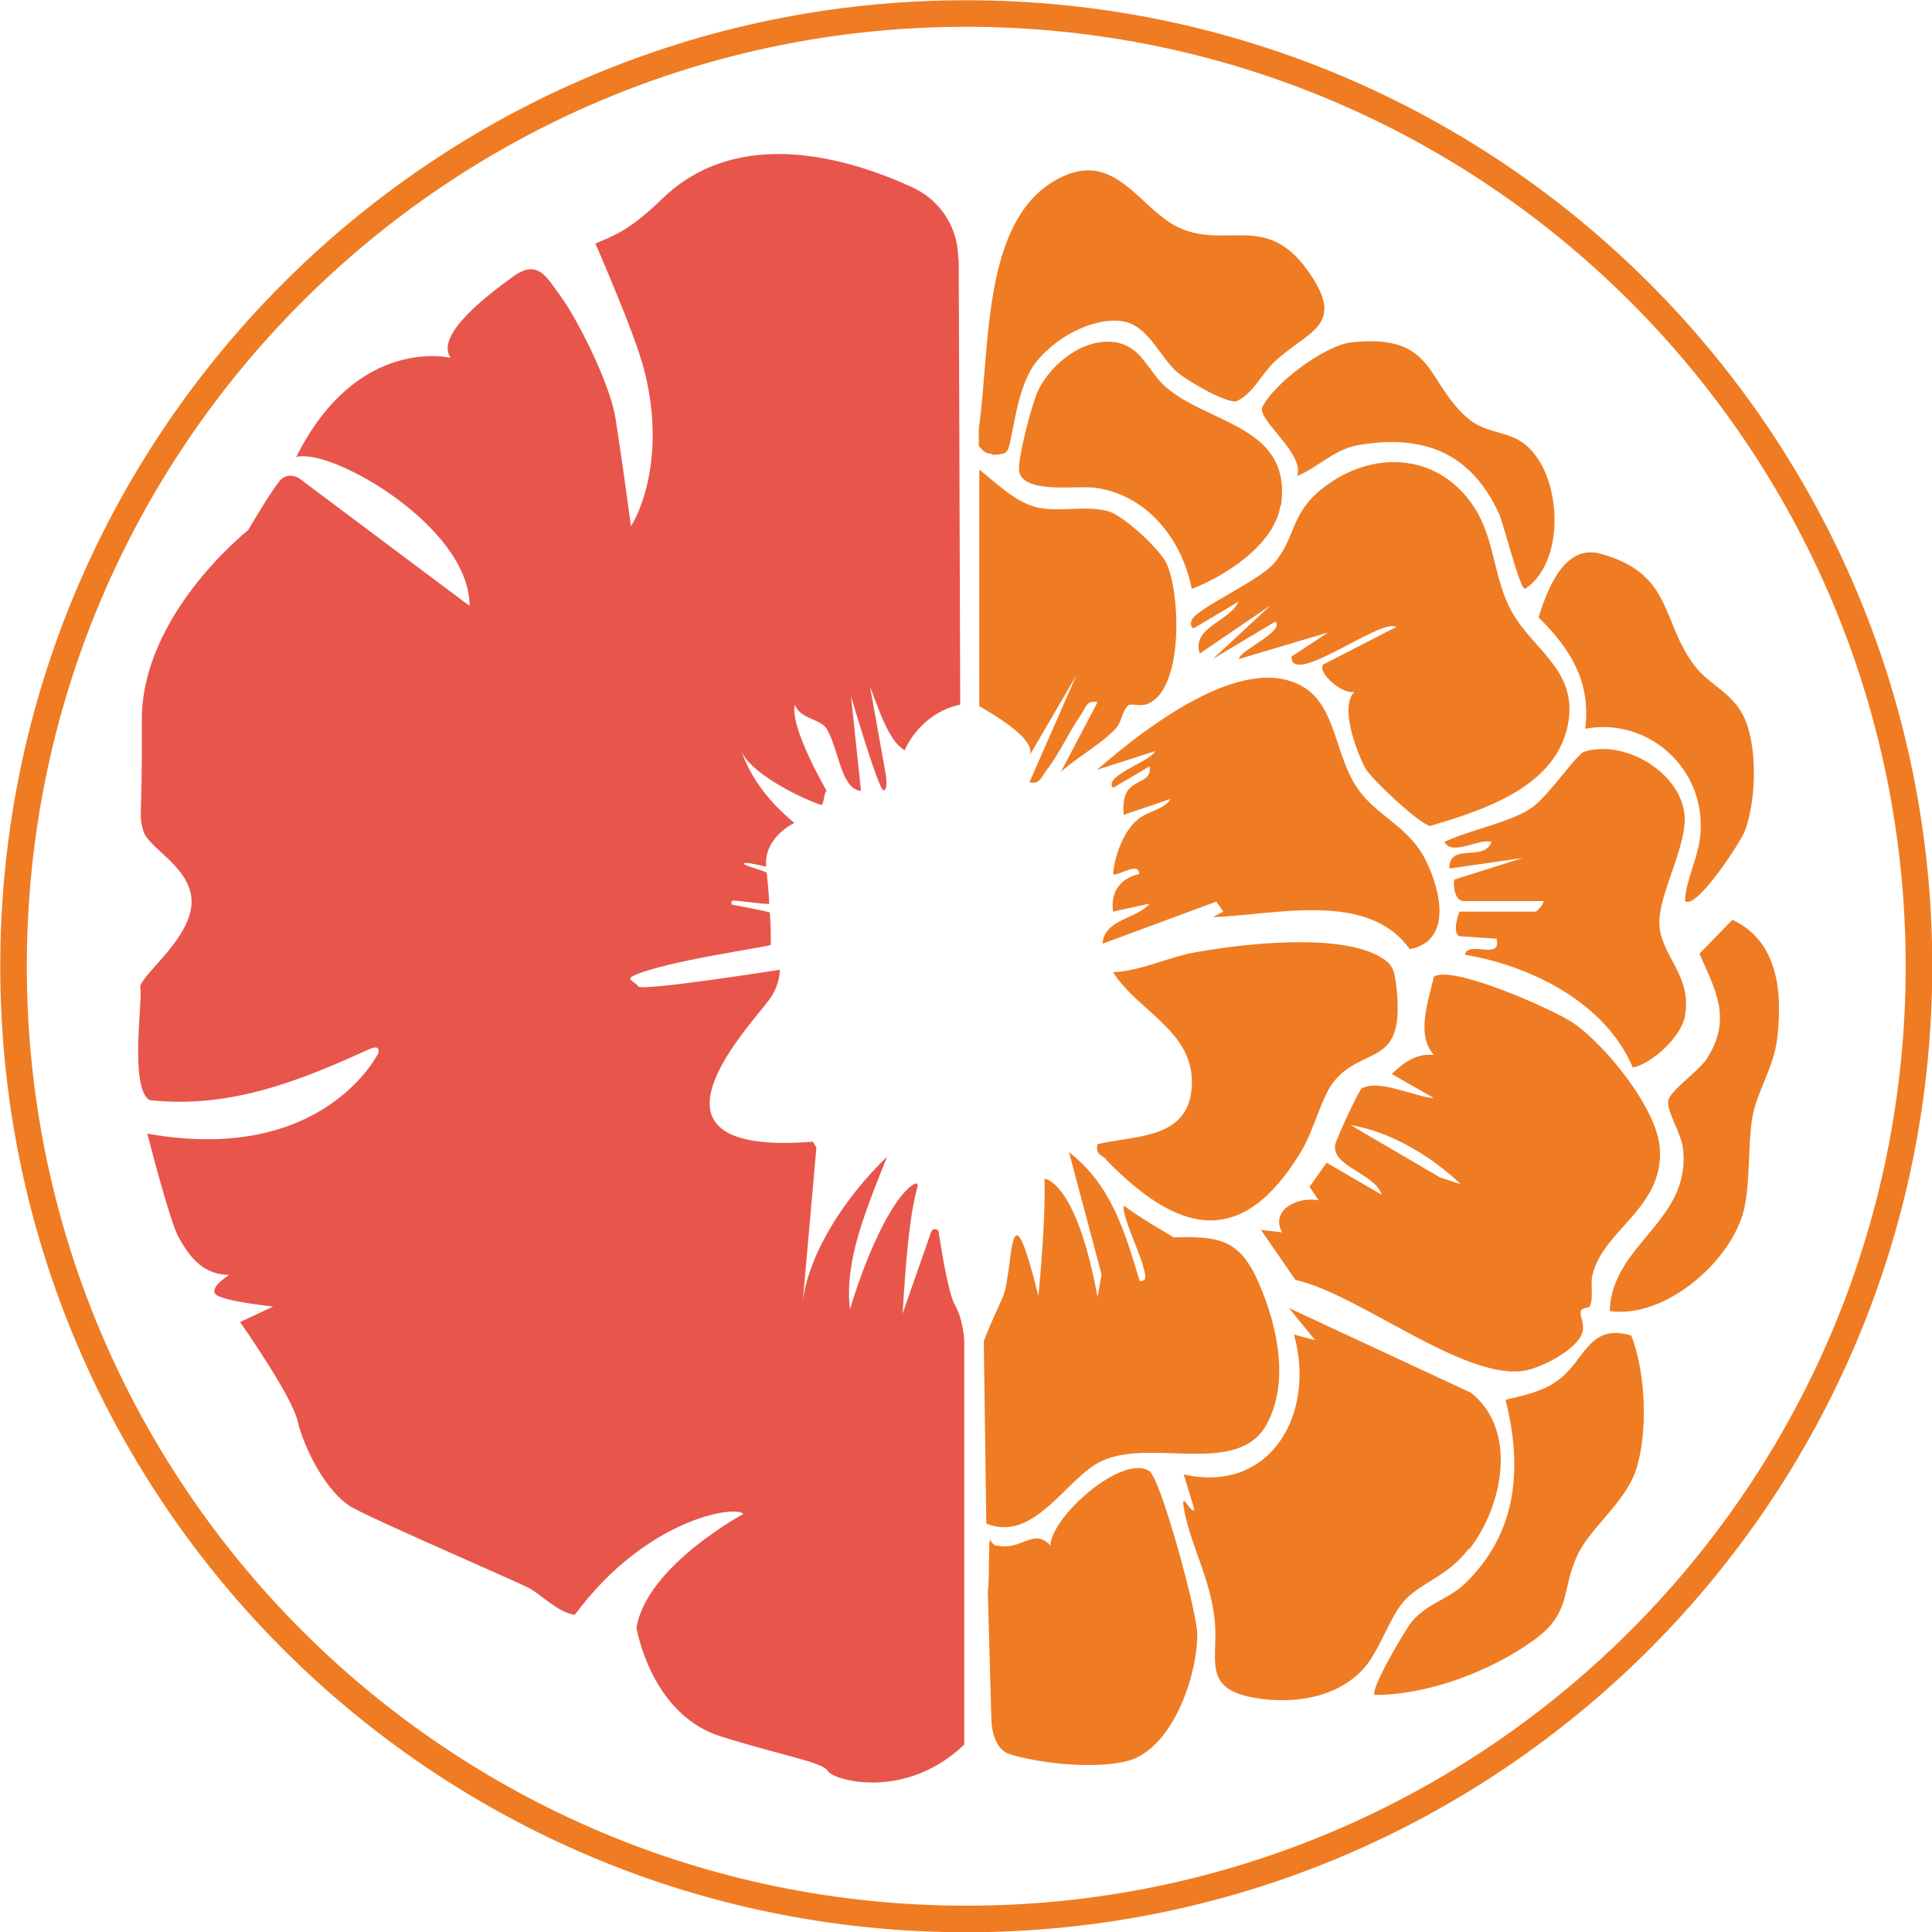
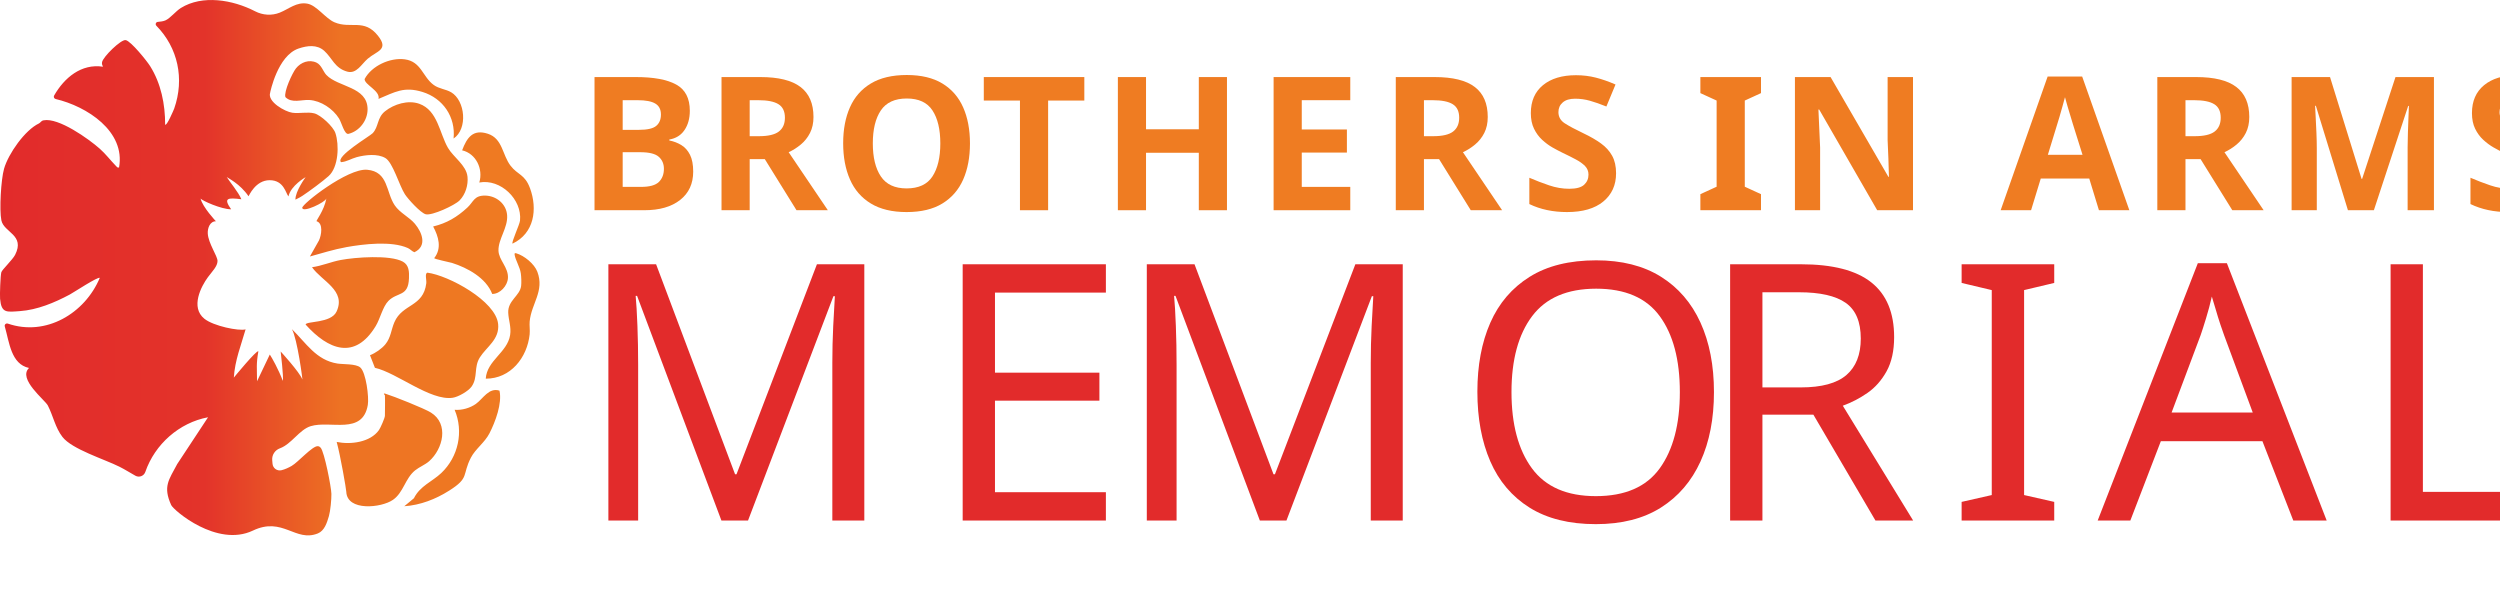
- <svg xmlns="http://www.w3.org/2000/svg" id="Layer_1" data-name="Layer 1" viewBox="0 0 38.55 38.55">
+ <svg xmlns="http://www.w3.org/2000/svg" id="Layer_2" data-name="Layer 2" viewBox="0 0 971.02 229.24">
  <defs>
    <style>
      .cls-1 {
-         fill: #ef7c22;
+         letter-spacing: .05em;
      }

-       .cls-2, .cls-3 {
-         fill: none;
+       .cls-2 {
+         fill: #e22b2b;
+         font-family: Nicholas, Nicholas;
+         font-size: 139.42px;
+       }
+ 
+       .cls-3 {
+         letter-spacing: .06em;
      }

      .cls-4 {
-         fill: #e8564b;
+         letter-spacing: .05em;
      }

-       .cls-3 {
-         stroke: #ef7c22;
-         stroke-miterlimit: 10;
-         stroke-width: .53px;
+       .cls-5 {
+         letter-spacing: -.03em;
+       }
+ 
+       .cls-6 {
+         letter-spacing: .08em;
+       }
+ 
+       .cls-7 {
+         letter-spacing: .08em;
+       }
+ 
+       .cls-8 {
+         letter-spacing: .07em;
+       }
+ 
+       .cls-9 {
+         letter-spacing: .05em;
+       }
+ 
+       .cls-10 {
+         letter-spacing: .05em;
+       }
+ 
+       .cls-11 {
+         fill: url(#linear-gradient);
+       }
+ 
+       .cls-12 {
+         fill: #ef7c22;
+         font-family: Nicholas-Bold, Nicholas;
+         font-size: 72.44px;
+         font-weight: 700;
      }
    </style>
+     <linearGradient id="linear-gradient" x1="0" y1="103.98" x2="209.55" y2="103.98" gradientUnits="userSpaceOnUse">
+       <stop offset="0" stop-color="#e22b2b" />
+       <stop offset=".38" stop-color="#e3332a" />
+       <stop offset=".63" stop-color="#ed7223" />
+       <stop offset="1" stop-color="#ef7c22" />
+     </linearGradient>
  </defs>
-   <circle class="cls-3" cx="19.28" cy="19.28" r="19.01" />
-   <g>
-     <path class="cls-2" d="M28.71,23.48l.43.14c-.59-.56-1.4-1.05-2.2-1.18l1.76,1.03Z" />
-     <path class="cls-1" d="M20.96,30.84c-.33-.37-.59.11-1.05,0,0,0-.06.04-.15-.11-.04-.07-.01.71-.05,1.04l.07,2.5c0,.28.09.64.36.73.51.16,1.56.31,2.31.15.92-.2,1.44-1.67,1.44-2.55,0-.41-.73-3.11-.96-3.25-.54-.34-1.94.9-1.97,1.48Z" />
-     <path class="cls-1" d="M33.12,22.93c-.04-.8-1.09-2.08-1.73-2.52-.42-.28-2.44-1.17-2.78-.92-.11.5-.36,1.15,0,1.56-.34-.04-.6.15-.84.38l.84.48c-.38-.02-1.1-.39-1.44-.19-.06.04-.51,1.01-.53,1.13-.06.43.79.56.93.99l-1.1-.64-.34.48.18.27c-.4-.08-.97.18-.73.64l-.42-.05.69,1c1.25.27,3.36,2.01,4.57,1.81.34-.06,1.03-.41,1.15-.75.06-.19-.05-.32-.03-.43.01-.08.17-.07.18-.1.09-.19,0-.43.06-.65.22-.88,1.41-1.32,1.34-2.49ZM28.71,23.48l-1.76-1.03c.8.13,1.61.62,2.2,1.18l-.43-.14Z" />
-     <path class="cls-1" d="M22.01,29.14c1-.44,2.7.33,3.27-.73.45-.84.21-1.94-.15-2.78-.38-.89-.78-.97-1.71-.94,0,0-.69-.4-.99-.63-.08.1.32.97.37,1.17.02.11.14.35-.06.33-.3-1-.57-1.92-1.41-2.57l.65,2.44-.08.45c-.43-2.34-1.06-2.36-1.06-2.36,0,0,.04.68-.12,2.34-.61-2.45-.49-.51-.71.02-.02.05-.27.58-.38.88l.05,3.64c.97.4,1.62-.95,2.31-1.25Z" />
-     <path class="cls-1" d="M29.32,30.91c.67-.86.97-2.38.03-3.12l-3.63-1.69.52.64-.42-.11c.44,1.57-.46,3.18-2.2,2.79l.21.69c-.04.17-.31-.5-.19.08.14.68.49,1.28.59,2.07.11.82-.3,1.43.82,1.62.76.13,1.65,0,2.18-.61.31-.36.52-1.06.82-1.36.35-.36.83-.45,1.26-1.01Z" />
-     <path class="cls-1" d="M24.73,11.97c-.16.43-.97.54-.79,1.07l1.41-.96-1.15,1.07,1.25-.75c.19.2-.72.58-.73.75l1.78-.53-.73.48c-.01.63,1.79-.78,2.09-.59l-1.46.75c-.12.17.41.62.63.54-.31.29.04,1.21.22,1.54.12.21,1.1,1.13,1.29,1.14,1.07-.32,2.57-.79,2.76-2.11.15-1.06-.79-1.44-1.19-2.27-.31-.64-.3-1.37-.69-1.97-.72-1.12-2.07-1.16-3.05-.37-.63.5-.52,1-.96,1.49-.32.36-1.52.88-1.63,1.12-.03.06-.02.18.05.16l.89-.53Z" />
-     <path class="cls-1" d="M20.54,15.08l.94-1.61-.94,2.14c.22.05.24-.12.34-.24.26-.33.45-.77.69-1.11.09-.13.11-.3.33-.25l-.73,1.39c.32-.29.8-.55,1.09-.86.12-.12.14-.39.26-.47.06-.04.24.04.39-.03.7-.3.65-2.16.37-2.79-.13-.29-.87-.97-1.17-1.05-.46-.12-.94.02-1.39-.07-.44-.09-.8-.46-1.18-.76v4.72c.54.31,1.14.72,1,.99Z" />
-     <path class="cls-1" d="M23.05,14.97c0,.19-1.06.51-.84.75l.73-.43c.05.33-.34.26-.47.54-.06.14-.06.28-.05.43l.94-.32c-.13.22-.47.24-.68.43-.27.24-.44.71-.47,1.07.06.07.52-.27.52,0-.37.08-.58.36-.52.75l.73-.16c-.26.31-.91.31-.94.8l2.27-.84.14.2-.21.11c1.24-.04,3.09-.54,3.93.64.87-.17.61-1.21.3-1.81-.34-.65-.97-.85-1.35-1.41-.44-.64-.42-1.62-1.07-2.01-1.2-.73-3.2.85-4.12,1.65l1.15-.37Z" />
-     <path class="cls-1" d="M22.07,23.14c1.42,1.46,2.69,1.82,3.89-.16.25-.41.4-1.06.64-1.38.6-.77,1.46-.25,1.26-1.93-.04-.33-.07-.44-.36-.6-.85-.45-2.69-.24-3.64-.07-.56.1-1.08.37-1.65.4.51.8,1.64,1.18,1.57,2.29-.07,1.05-1.13.96-1.88,1.14-.05.21.08.21.17.3Z" />
-     <path class="cls-1" d="M19.81,9.08c.18-.03.26,0,.31-.13.1-.28.17-1.24.55-1.72.49-.61,1.28-.92,1.78-.81.47.11.7.7,1.02.99.2.18.96.62,1.19.6.34-.14.49-.53.79-.81.66-.61,1.44-.7.63-1.82-.8-1.1-1.55-.45-2.47-.8-.88-.34-1.34-1.71-2.59-.96-1.43.86-1.26,3.35-1.49,4.93v.35c.11.13.16.15.27.16Z" />
-     <path class="cls-1" d="M33.62,20.27c.15-.8-.48-1.2-.51-1.82-.03-.6.57-1.58.5-2.21-.1-.85-1.21-1.49-2-1.24-.16.05-.74.93-1.08,1.14-.46.29-1.21.42-1.71.66.16.29.69-.08.94,0-.15.41-.85,0-.84.53l1.46-.21-1.36.43c-.03.14.01.39.16.43h1.62c0,.07-.14.21-.16.21h-1.52s-.16.42,0,.49l.74.05c.11.45-.56.02-.63.32,1.31.22,2.8.95,3.35,2.25.4-.08.97-.63,1.04-1.02Z" />
-     <path class="cls-1" d="M31.02,27.59c-.3.19-.64.26-.98.34.34,1.35.24,2.63-.78,3.64-.35.35-.78.41-1.1.8-.12.15-.83,1.35-.73,1.45,1.06,0,2.31-.47,3.17-1.09.76-.54.55-.99.87-1.69.26-.56.95-1.05,1.17-1.7.25-.75.2-1.95-.09-2.69-.88-.27-.93.56-1.52.93Z" />
-     <path class="cls-1" d="M25.56,10.09c.23-1.59-1.43-1.62-2.29-2.36-.36-.31-.48-.81-1.01-.9-.62-.1-1.28.41-1.55.97-.12.25-.43,1.43-.37,1.63.12.42,1.14.26,1.49.3,1.04.13,1.75,1.01,1.95,2.02.66-.25,1.66-.89,1.77-1.67Z" />
-     <path class="cls-1" d="M31.63,14.54c1.25-.23,2.4.78,2.3,2.09-.03.46-.28.88-.31,1.34.2.23,1.13-1.19,1.2-1.4.21-.58.24-1.48.05-2.08-.22-.68-.74-.76-1.09-1.25-.63-.87-.42-1.8-1.84-2.19-.72-.2-1.06.69-1.24,1.27.63.62,1.05,1.28.93,2.22Z" />
-     <path class="cls-1" d="M34.57,18.35l-.66.68c.33.75.65,1.3.15,2.09-.15.24-.72.63-.77.83-.05.2.25.65.29.95.18,1.47-1.42,1.91-1.46,3.26,1.1.16,2.43-.99,2.68-2.03.13-.57.07-1.3.17-1.86.09-.49.42-.97.49-1.54.11-.92.03-1.95-.9-2.38Z" />
-     <path class="cls-1" d="M25.19,8.11c-.13.26.86.94.69,1.39.43-.18.73-.53,1.23-.62,1.29-.22,2.24.15,2.8,1.37.1.22.41,1.5.52,1.5.88-.58.72-2.5-.13-2.97-.28-.16-.68-.17-.97-.4-.9-.73-.65-1.73-2.36-1.55-.54.06-1.55.82-1.78,1.29Z" />
+   <g id="Layer_6" data-name="Layer 6">
+     <text class="cls-12" transform="translate(224.4 81.65)">
+       <tspan class="cls-4" x="0" y="0">B</tspan>
+       <tspan class="cls-5" x="49.33" y="0">R</tspan>
+       <tspan class="cls-9" x="98.89" y="0">O</tspan>
+       <tspan class="cls-8" x="156.26" y="0">THE</tspan>
+       <tspan class="cls-1" x="311.22" y="0">R</tspan>
+       <tspan class="cls-3" x="366.28" y="0">S IN ARMS</tspan>
+     </text>
+     <text class="cls-2" transform="translate(222.77 202.19)">
+       <tspan class="cls-7" x="0" y="0">ME</tspan>
+       <tspan class="cls-10" x="209.13" y="0">MO</tspan>
+       <tspan class="cls-6" x="435.69" y="0">RIAL</tspan>
+     </text>
+     <path class="cls-11" d="M104.96,35.91c-1.31,3.58,5.8,7.5,8.58,7.88s5.93-.42,8.51.23,7.37,5.16,8.21,7.62c1.56,4.61,1.24,13.27-2.61,16.74-2.14,1.94-7.73,6.08-10.21,7.69-.86.56-1.13.69-2.69,1.47-.1-3.22,3.96-8.74,3.96-8.74,0,0-5.79,3.28-6.67,7.49-1.04-1.15-1.73-6.3-7.3-6.3s-8.06,6.14-8.21,6.24c-3.29-4.86-7.99-7.04-8.47-7.48,1.1,1.82,4.58,5.89,5.69,8.64-5.34-.66-7.11-.53-3.97,3.9-3.75.05-11.32-3.38-11.87-4.16.77,3.32,5.95,8.81,5.95,8.81-2.34,0-3.26,2.68-3.16,4.72.19,3.85,3.79,8.77,3.79,10.7,0,2.11-2.12,4.1-3.74,6.31-2.58,3.51-6.91,11.68-1.36,16.14,3.52,2.83,13.42,4.85,16,4.12-1.77,6.18-4.14,11.97-4.57,18.73,0,0,8.92-10.89,9.53-10.2-.88,5.08-.54,6.44-.51,11.62l4.95-10.38c.82,1.24,3.31,5.61,5.07,10.25.36-1.21-.85-11.43-.85-11.43,0,0,7.4,8.05,8.42,10.86.21.58-1.95-15.87-4.05-19.53,5.58,5.42,9.38,12.03,17.66,13.35,2.28.36,7.18.04,8.89,1.52,2.25,1.95,3.44,11.57,2.93,14.57-2.01,11.79-14.48,5.91-22.16,8.23-4.42,1.34-7.44,6.95-11.98,8.61-1.92.7-3.16,2.57-2.99,4.6l.12,1.39c.14,1.73,1.79,2.93,3.47,2.52,1.39-.34,2.73-.97,3.94-1.66,2.58-1.47,8.1-7.88,10.22-7.68.49.05.77.26,1.08.61,1.44,1.66,4.11,15.29,4.16,17.92.04,2.1-.39,6.67-.97,8.64-.76,2.6-1.72,5.68-4.3,6.72-8.73,3.51-13.62-6.64-25.21-1.11-13.94,6.65-30.84-7.9-31.75-9.91-3.29-7.27-.87-9.82,2.33-15.91l11.99-18.19c-11.25,2.11-20.67,10.51-24.37,21.24-.55,1.58-2.38,2.28-3.84,1.47-2.04-1.13-4.02-2.41-6.2-3.5-5.87-2.94-18.45-6.78-22.15-11.58-2.82-3.66-3.6-8.18-5.68-12.22-1.1-2.14-11.74-10.27-7.3-14.56-7.01-1.49-7.64-10.01-9.41-16.12-.21-.71.47-1.35,1.18-1.11,14.72,5.08,29.9-3.91,35.71-17.75-.64-.61-10.2,5.69-11.65,6.46-5.9,3.15-12.61,5.97-19.38,6.44-5.17.36-7.18.89-7.69-4.79-.14-1.54.13-9.1.49-10.32.29-.98,4.39-4.87,5.34-6.73,3.98-7.8-4.36-8.64-5.33-13.43-.83-4.08-.14-15.87,1.04-20.01,1.68-5.9,8.16-15.07,13.57-17.62.6-.28.81-1.01,1.75-1.2,5.83-1.17,17.52,7.18,21.86,11.02,2.3,2.03,4.13,4.48,6.25,6.66.4.41.55.79,1.24.63,2.56-14.09-12.53-23.74-24.62-26.59-.6-.14-.9-.82-.6-1.35,3.93-6.88,10.54-12.49,18.97-11.2-.28-.64-.48-1.02-.35-1.76.33-2.02,7.38-8.96,9.2-8.57,2.05.43,8.2,8.07,9.48,10.12,4.22,6.72,5.85,14.8,5.82,22.7.57.78,3.35-5.75,3.53-6.25,4.04-11.53,1.46-23.6-6.95-32.17-.5-.51-.19-1.38.52-1.47,1.01-.12,2.04-.17,3.01-.59,1.88-.83,4.02-3.59,6-4.82,8.35-5.18,20.09-3.23,28.85,1.29,2.96,1.53,6.44,1.76,9.53.53.02,0,.04-.01.05-.02,3.58-1.44,6.45-4.17,10.6-3.5,3.69.59,7.12,5.77,10.64,7.26,6.38,2.7,11.45-1.6,16.87,5.2,4.39,5.51-.4,5.89-3.96,8.95-2.42,2.08-4.34,5.99-7.92,5.02-4.93-1.34-5.87-5.3-8.98-8.09-2.82-2.53-6.58-2.04-9.97-.89-8.17,2.76-11.02,17.09-11.02,17.09ZM145.62,142.86c8.56,1.92,21.56,12.93,30.23,11.63,2.13-.32,6.05-2.54,7.32-4.34,2.54-3.6.77-7.49,3.22-11.35,2.62-4.13,7.69-6.97,7.09-12.94-.89-8.96-19.21-18.88-27.47-19.95-1.12.32-.27,2.8-.44,4.14-1.15,9.26-9.26,7.85-12.39,15.11-1.28,2.98-1.33,5.91-3.5,8.57-1.4,1.72-3.9,3.44-5.97,4.24l1.91,4.89ZM181.57,68.6c-.44-4.4-5.46-7.54-7.57-11.16-3.29-5.65-3.97-14.59-11.17-17.14-4.34-1.53-9.78.12-13.29,2.93-3.14,2.52-2.41,6.01-4.8,8.52-1.07,1.13-14.54,9.04-12.29,11.23,2.15-.12,3.98-1.38,6.16-1.96,3.31-.87,7.98-1.43,11.06.36,2.91,1.69,5.4,10.67,7.59,14.06,1.22,1.89,6.05,7.22,8.08,7.78,2.37.65,11.3-3.46,13.18-5.39,2.29-2.36,3.39-5.95,3.06-9.22ZM149.51,161.45c0,.84-1.71,4.73-2.32,5.59-3.37,4.78-11.04,5.73-16.42,4.61,1.48,5.4,3.69,18.26,3.73,19.34.29,7.67,13.61,6.3,18.13,3.15,4.11-2.86,4.7-8.27,8.57-11.42,1.64-1.33,3.92-2.2,5.47-3.57,5.41-4.78,7.79-14.5.7-18.91-2.6-1.62-14.44-6.33-17.67-7.32-1.2-.37-.2.59-.2.62.12,2.61,0,5.29,0,7.91ZM134.44,96c6.79-1.21,17.61-2.51,23.97.34,1.02.46,1.55,1.27,2.55,1.63,5.05-2.41,3.01-7.68.2-11.04-2.18-2.61-5.83-4.22-7.83-7.16-3.49-5.14-2.4-13.12-10.74-13.84-7.55-.65-25.33,13.31-25.2,14.8.21,2.04,8.9-2.13,9.37-3.62-.88,4.78-4.16,8.7-3.78,8.82,2.68.84,1.83,5.51.92,7.44l-3.53,6.25c4.66-1.28,9.31-2.76,14.08-3.61ZM158.85,108.16c.1-2.56.05-5.2-2.39-6.54-4.99-2.72-18.46-1.7-24.12-.64-3.75.71-7.34,2.29-11.15,2.81,3.78,5.42,13.35,9.01,9.53,17.23-2.16,4.63-11.86,3.64-12.02,5.04,8.83,9.83,19.14,13.93,27.23.59,1.76-2.9,2.71-7.55,4.97-9.81,3.48-3.48,7.68-1.53,7.94-8.68ZM197.29,108.05c.25-4.23-3.59-7.03-3.68-10.72-.11-4.48,3.71-8.88,3.36-13.73-.31-4.41-4.19-7.56-8.53-7.63s-4.48,2.41-6.92,4.66c-3.97,3.67-7.94,6.05-13.28,7.34,2.09,3.9,3.45,8.43.42,12.28,0,.4,5.85,1.54,6.88,1.86,6.1,1.92,13.25,5.85,15.64,12.06,3.06.04,5.93-3.19,6.1-6.11ZM184.88,156.85c-2.29,1.63-5.5,2.56-8.3,2.32,3.58,8.46,1.44,18.29-5.19,24.57-3.53,3.34-8.27,5.01-10.62,9.78l-3.75,3.11c6.25-.42,12.21-2.75,17.45-6.07,8-5.05,4.91-5.96,8.43-12.8,1.74-3.38,5.35-5.84,7.21-9.45,2.29-4.47,4.99-11.66,3.89-16.58-4.11-1.34-6.4,3.17-9.12,5.11ZM122.98,24.35c-2.9-1.4-6.13-.17-8.02,2.2-1.41,1.76-4.8,9.12-4.1,11.17,2.48,2.5,6.26.93,9.29,1.12,4.52.27,9.19,3.42,11.54,7.2.98,1.57,2.1,6.34,3.67,5.95,4.27-1.05,7.45-5.23,7.41-9.62-.08-8.79-11.46-8.47-16.01-13.26-1.26-1.33-1.88-3.84-3.78-4.76ZM205.84,73.06c-2-5.42-4.74-5.06-7.54-8.7-3.23-4.2-3.04-10.53-8.82-12.41s-8.11,1.46-9.99,6.44c5.4,1.24,8.27,7.26,6.67,12.5,8.27-1.55,16.67,6.56,15.82,14.79-.16,1.59-3.41,8.42-2.91,8.95,8.4-3.97,9.8-13.36,6.78-21.56ZM205.72,129.8c.17-1.62-.14-3.35.01-4.98.68-6.97,5.8-11.75,2.99-19.24-1.16-3.09-5.08-6.29-8.21-7.2-.61-.18-.71.04-.62.61.31,2.01,2.06,4.75,2.4,7.18.19,1.35.28,3.57.12,4.9-.47,3.83-5.21,5.63-5.01,10.39.12,2.91,1.23,5.56.74,8.66-1.09,6.84-9.01,9.84-9.47,16.96,9.66.03,16.12-8.19,17.06-17.28ZM175.21,35.83c-2.09-1.23-4.65-1.3-6.75-2.83-4.38-3.19-4.8-9.1-11.28-9.96-5.7-.75-12.88,2.57-15.56,7.66-.08,2.23,6.13,4.53,5.4,7.71,6.43-2.67,9.88-4.91,17.06-2.7,7.98,2.46,12.96,9.72,12.09,18.1,5.59-3.73,4.55-14.74-.96-17.99Z" />
  </g>
-   <path class="cls-4" d="M19.12,5.16c0-.61-.35-1.16-.91-1.42-1.24-.57-3.47-1.26-5,.23-.67.65-.99.74-1.33.89,0,0,.79,1.8.97,2.51.39,1.49.04,2.65-.26,3.13,0,0-.18-1.35-.31-2.16-.12-.74-.81-2.05-1.08-2.41s-.45-.78-.95-.42-1.58,1.17-1.26,1.63c0,0-1.86-.46-3.08,1.98.68-.2,3.46,1.38,3.46,2.97l-3.3-2.47s-.29-.29-.51,0-.61.96-.61.96c0,0-2.13,1.68-2.12,3.79s-.07,1.85.03,2.21,1.02.75.96,1.48-1.07,1.44-1.02,1.66-.22,1.97.18,2.23c1.67.19,3.14-.45,4.4-1.02.09-.04.2-.06.17.08,0,0-1.08,2.24-4.61,1.61,0,0,.45,1.77.63,2.08s.43.73,1,.74c0,0-.43.27-.25.4s1.13.23,1.13.23l-.66.31s1.03,1.46,1.15,1.98.57,1.43,1.09,1.72,3.34,1.5,3.55,1.62.6.5.89.52c1.45-1.96,3.26-2.19,3.36-2.01,0,0-1.93,1.04-2.13,2.27.06.32.41,1.77,1.69,2.17s2.03.51,2.13.69,1.54.6,2.72-.53v-8.06s-.02-.43-.19-.72c-.12-.21-.25-.99-.32-1.44-.01-.08-.12-.09-.15-.01l-.57,1.63c.06-.98.13-1.94.3-2.54.01-.04-.03-.07-.06-.05-.47.26-1.02,1.58-1.29,2.51-.12-.97.33-2.01.74-3.05-.83.8-1.55,1.9-1.68,2.87l.27-3.05-.07-.12c-3.72.3-1.36-2.19-.88-2.82.23-.3.22-.61.22-.61,0,0-2.79.44-2.83.33-.03-.08-.26-.13-.09-.21.64-.3,2.74-.58,2.74-.62,0-.21,0-.43-.02-.64,0-.02-.76-.16-.76-.16,0,0-.02-.08.03-.08.14,0,.72.09.72.06-.01-.2-.03-.41-.05-.61,0-.04-.6-.18-.43-.2.1-.01.42.08.42.07-.06-.58.56-.87.56-.87-.51-.42-.87-.9-1.06-1.44.15.41,1.09.91,1.59,1.08.07.02.06-.31.12-.27,0,0-.75-1.28-.64-1.73.1.29.52.28.64.49.24.41.28,1.2.68,1.23l-.2-1.89s.55,1.88.65,1.88.04-.34.04-.34l-.31-1.73c.19.49.37,1.08.69,1.27.22-.48.65-.82,1.11-.91l-.03-8.87Z" />
</svg>
